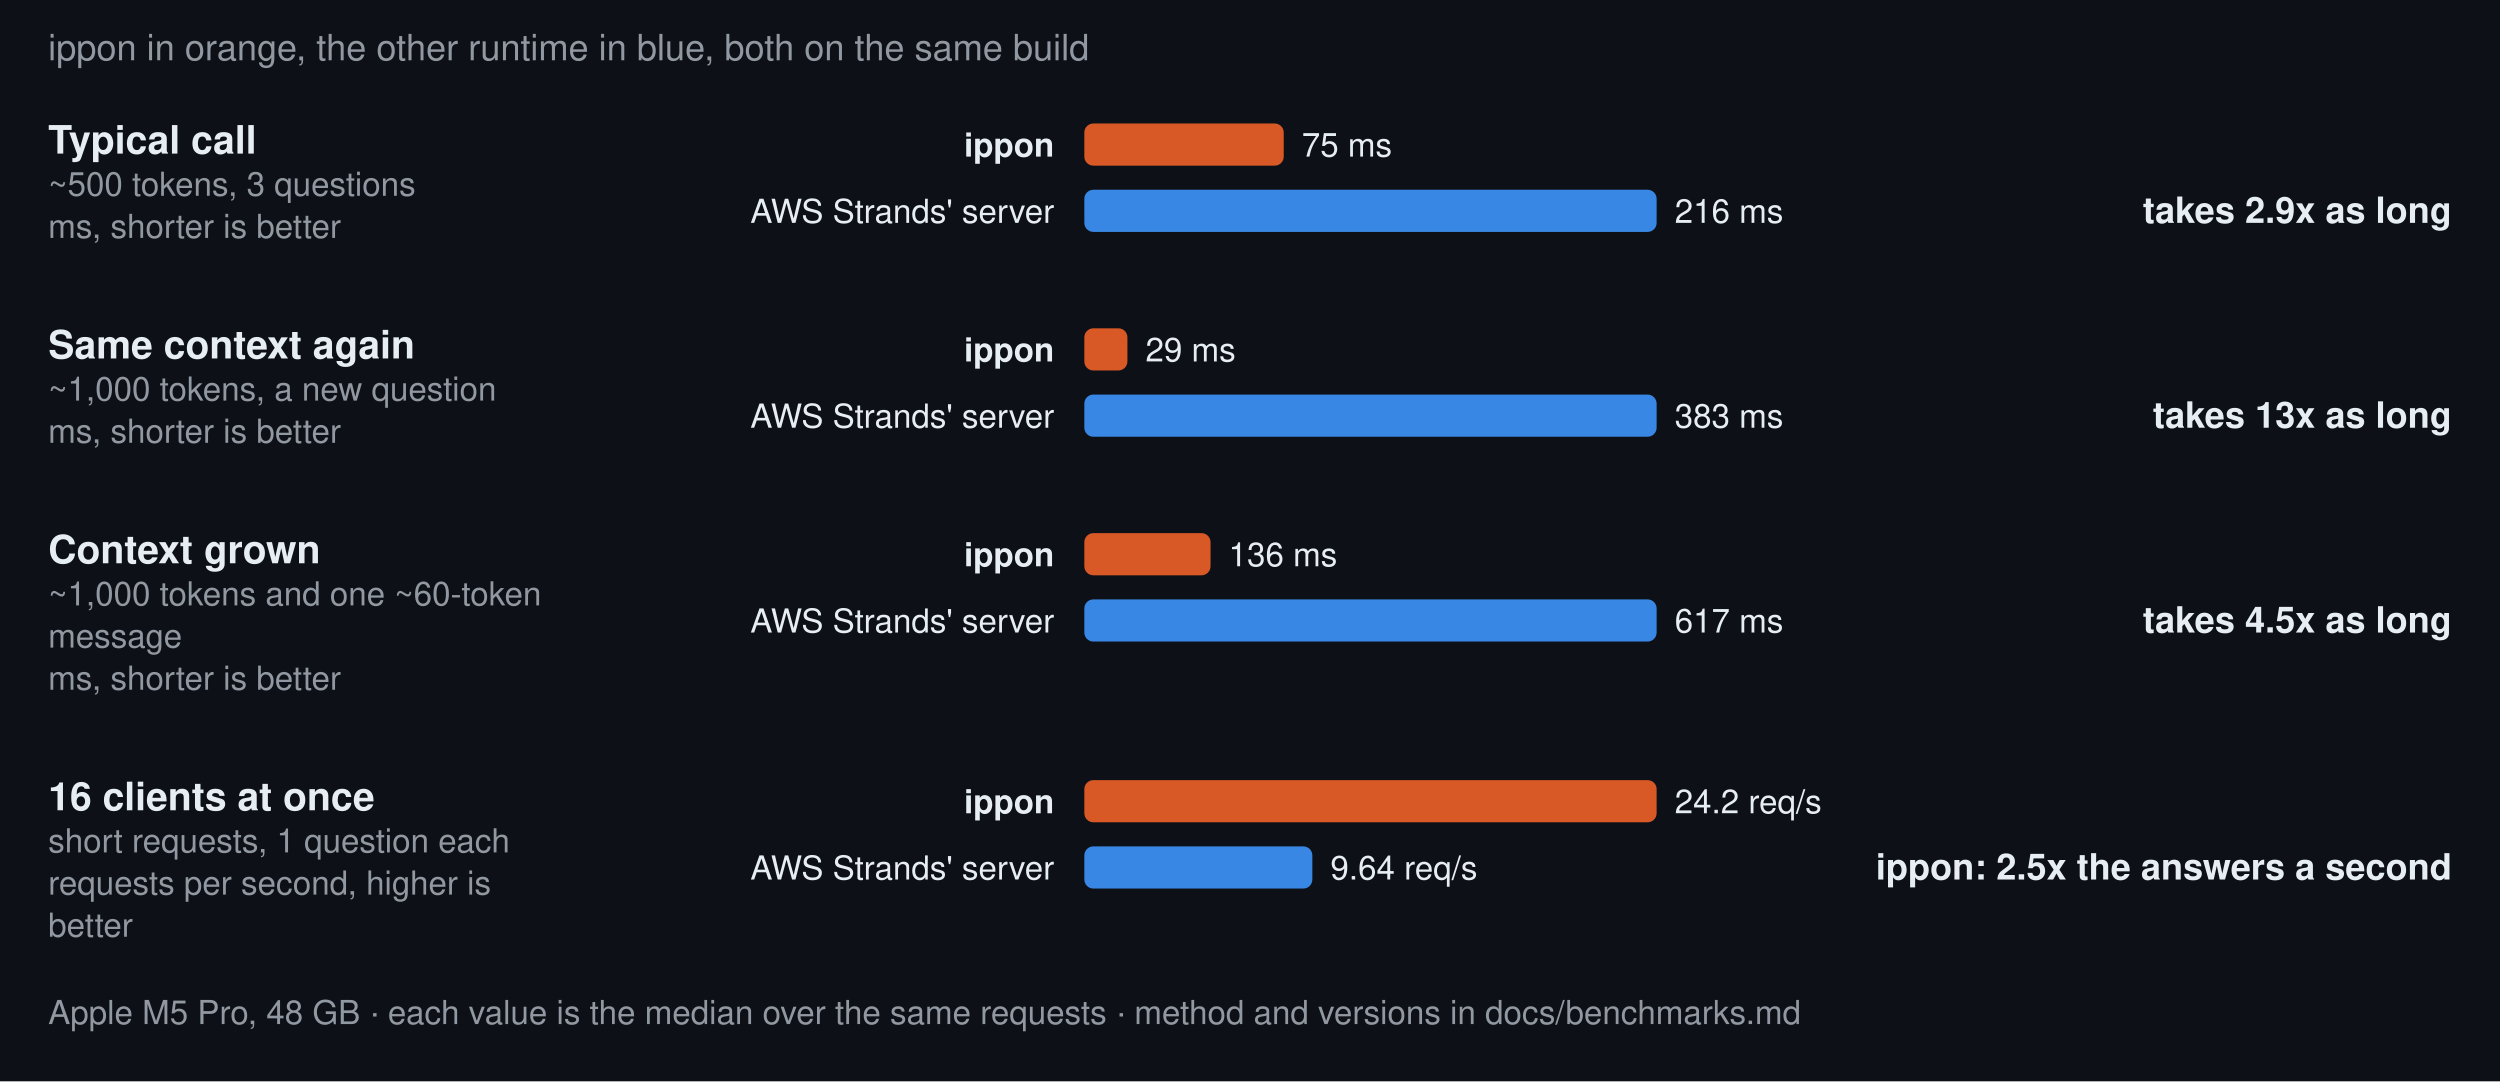
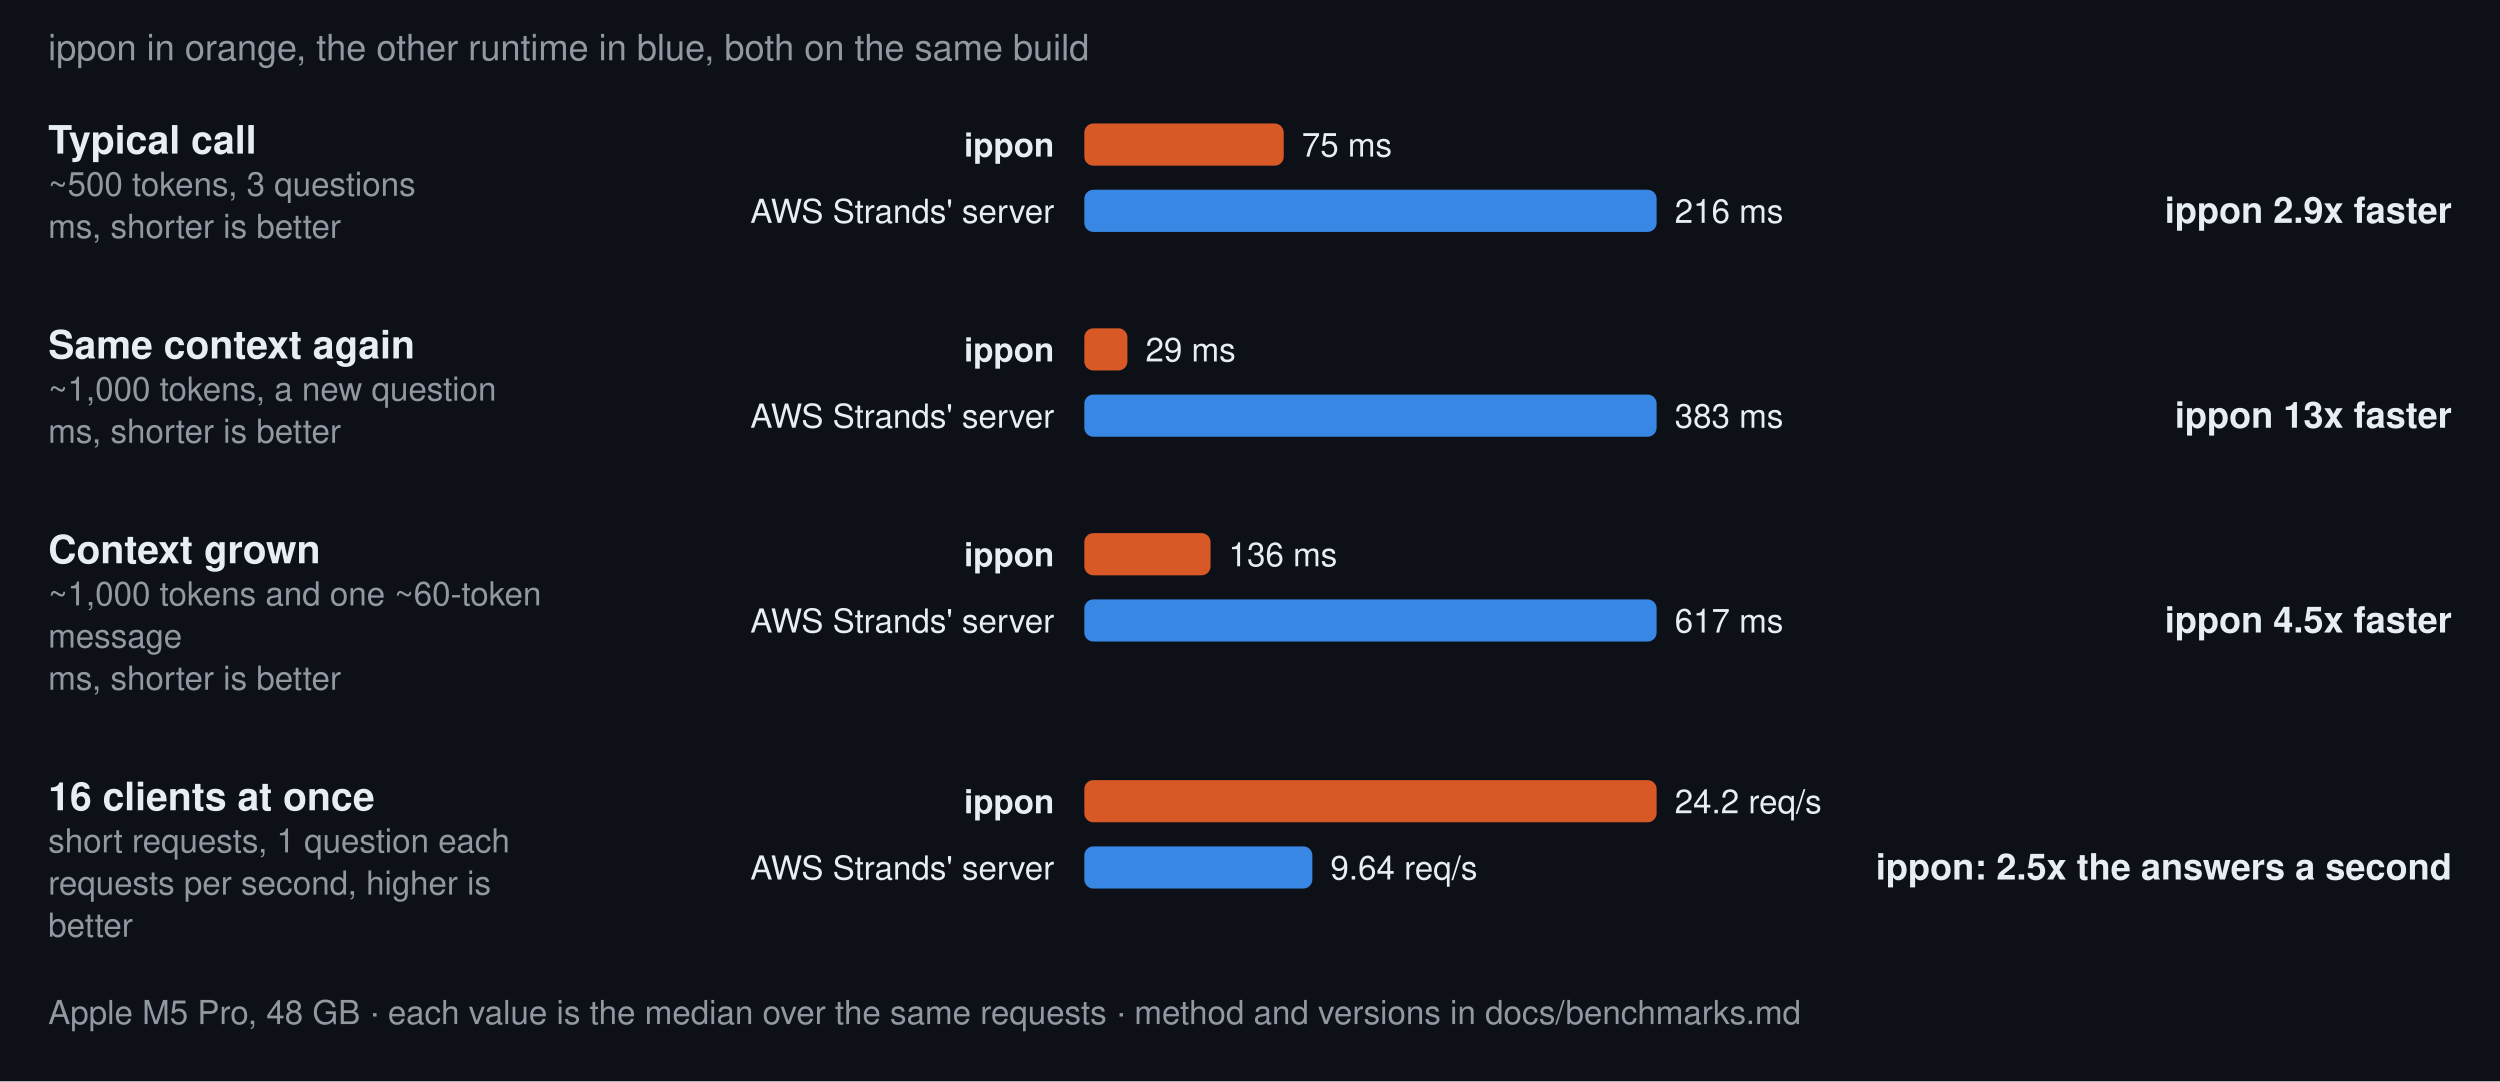
<svg xmlns="http://www.w3.org/2000/svg" width="830" height="359" viewBox="0 0 830 359" font-family="-apple-system, BlinkMacSystemFont, 'Segoe UI', Helvetica, Arial, sans-serif" role="img" aria-label="Strands-Decider-E2B">
  <rect width="830" height="359" fill="#0d1117" />
  <text x="16.0" y="20.0" font-size="12" font-weight="400" text-anchor="start" fill="#9198a1">ippon in orange, the other runtime in blue, both on the same build</text>
  <text x="16.0" y="51.0" font-size="13" font-weight="600" text-anchor="start" fill="#e6edf3">Typical call</text>
  <text x="16.0" y="65.0" font-size="11" font-weight="400" text-anchor="start" fill="#9198a1">~500 tokens, 3 questions</text>
  <text x="16.0" y="79.0" font-size="11" font-weight="400" text-anchor="start" fill="#9198a1">ms, shorter is better</text>
  <text x="350.0" y="52.0" font-size="11" font-weight="600" text-anchor="end" fill="#e6edf3">ippon</text>
  <rect x="360" y="41.0" width="66.2" height="14" rx="3" fill="#d95926" />
  <text x="432.2" y="52.0" font-size="11" font-weight="400" text-anchor="start" fill="#e6edf3">75 ms</text>
  <text x="350.0" y="74.0" font-size="11" font-weight="400" text-anchor="end" fill="#e6edf3">AWS Strands' server</text>
  <rect x="360" y="63.0" width="190.0" height="14" rx="3" fill="#3987e5" />
  <text x="556.0" y="74.0" font-size="11" font-weight="400" text-anchor="start" fill="#e6edf3">216 ms</text>
-   <text x="814.0" y="74.0" font-size="12" font-weight="600" text-anchor="end" fill="#e6edf3">takes 2.9x as long</text>
+   <text x="814.0" y="74.0" font-size="12" font-weight="600" text-anchor="end" fill="#e6edf3">ippon 2.9x faster</text>
  <text x="16.0" y="119.0" font-size="13" font-weight="600" text-anchor="start" fill="#e6edf3">Same context again</text>
  <text x="16.0" y="133.0" font-size="11" font-weight="400" text-anchor="start" fill="#9198a1">~1,000 tokens, a new question</text>
  <text x="16.0" y="147.0" font-size="11" font-weight="400" text-anchor="start" fill="#9198a1">ms, shorter is better</text>
  <text x="350.0" y="120.0" font-size="11" font-weight="600" text-anchor="end" fill="#e6edf3">ippon</text>
  <rect x="360" y="109.0" width="14.3" height="14" rx="3" fill="#d95926" />
  <text x="380.3" y="120.0" font-size="11" font-weight="400" text-anchor="start" fill="#e6edf3">29 ms</text>
  <text x="350.0" y="142.0" font-size="11" font-weight="400" text-anchor="end" fill="#e6edf3">AWS Strands' server</text>
  <rect x="360" y="131.0" width="190.0" height="14" rx="3" fill="#3987e5" />
  <text x="556.0" y="142.0" font-size="11" font-weight="400" text-anchor="start" fill="#e6edf3">383 ms</text>
-   <text x="814.0" y="142.0" font-size="12" font-weight="600" text-anchor="end" fill="#e6edf3">takes 13x as long</text>
+   <text x="814.0" y="142.0" font-size="12" font-weight="600" text-anchor="end" fill="#e6edf3">ippon 13x faster</text>
  <text x="16.0" y="187.0" font-size="13" font-weight="600" text-anchor="start" fill="#e6edf3">Context grown</text>
  <text x="16.0" y="201.0" font-size="11" font-weight="400" text-anchor="start" fill="#9198a1">~1,000 tokens and one ~60-token</text>
  <text x="16.0" y="215.0" font-size="11" font-weight="400" text-anchor="start" fill="#9198a1">message</text>
  <text x="16.0" y="229.0" font-size="11" font-weight="400" text-anchor="start" fill="#9198a1">ms, shorter is better</text>
  <text x="350.0" y="188.0" font-size="11" font-weight="600" text-anchor="end" fill="#e6edf3">ippon</text>
  <rect x="360" y="177.0" width="41.9" height="14" rx="3" fill="#d95926" />
  <text x="407.9" y="188.0" font-size="11" font-weight="400" text-anchor="start" fill="#e6edf3">136 ms</text>
  <text x="350.0" y="210.0" font-size="11" font-weight="400" text-anchor="end" fill="#e6edf3">AWS Strands' server</text>
  <rect x="360" y="199.0" width="190.0" height="14" rx="3" fill="#3987e5" />
  <text x="556.0" y="210.0" font-size="11" font-weight="400" text-anchor="start" fill="#e6edf3">617 ms</text>
-   <text x="814.0" y="210.0" font-size="12" font-weight="600" text-anchor="end" fill="#e6edf3">takes 4.5x as long</text>
+   <text x="814.0" y="210.0" font-size="12" font-weight="600" text-anchor="end" fill="#e6edf3">ippon 4.5x faster</text>
  <text x="16.0" y="269.0" font-size="13" font-weight="600" text-anchor="start" fill="#e6edf3">16 clients at once</text>
  <text x="16.0" y="283.0" font-size="11" font-weight="400" text-anchor="start" fill="#9198a1">short requests, 1 question each</text>
  <text x="16.0" y="297.0" font-size="11" font-weight="400" text-anchor="start" fill="#9198a1">requests per second, higher is</text>
  <text x="16.0" y="311.0" font-size="11" font-weight="400" text-anchor="start" fill="#9198a1">better</text>
  <text x="350.0" y="270.0" font-size="11" font-weight="600" text-anchor="end" fill="#e6edf3">ippon</text>
  <rect x="360" y="259.0" width="190.0" height="14" rx="3" fill="#d95926" />
  <text x="556.0" y="270.0" font-size="11" font-weight="400" text-anchor="start" fill="#e6edf3">24.2 req/s</text>
  <text x="350.0" y="292.0" font-size="11" font-weight="400" text-anchor="end" fill="#e6edf3">AWS Strands' server</text>
  <rect x="360" y="281.0" width="75.7" height="14" rx="3" fill="#3987e5" />
  <text x="441.7" y="292.0" font-size="11" font-weight="400" text-anchor="start" fill="#e6edf3">9.64 req/s</text>
  <text x="814.0" y="292.0" font-size="12" font-weight="600" text-anchor="end" fill="#e6edf3">ippon: 2.5x the answers a second</text>
  <text x="16.0" y="340.0" font-size="11" font-weight="400" text-anchor="start" fill="#9198a1">Apple M5 Pro, 48 GB · each value is the median over the same requests · method and versions in docs/benchmarks.md</text>
</svg>
